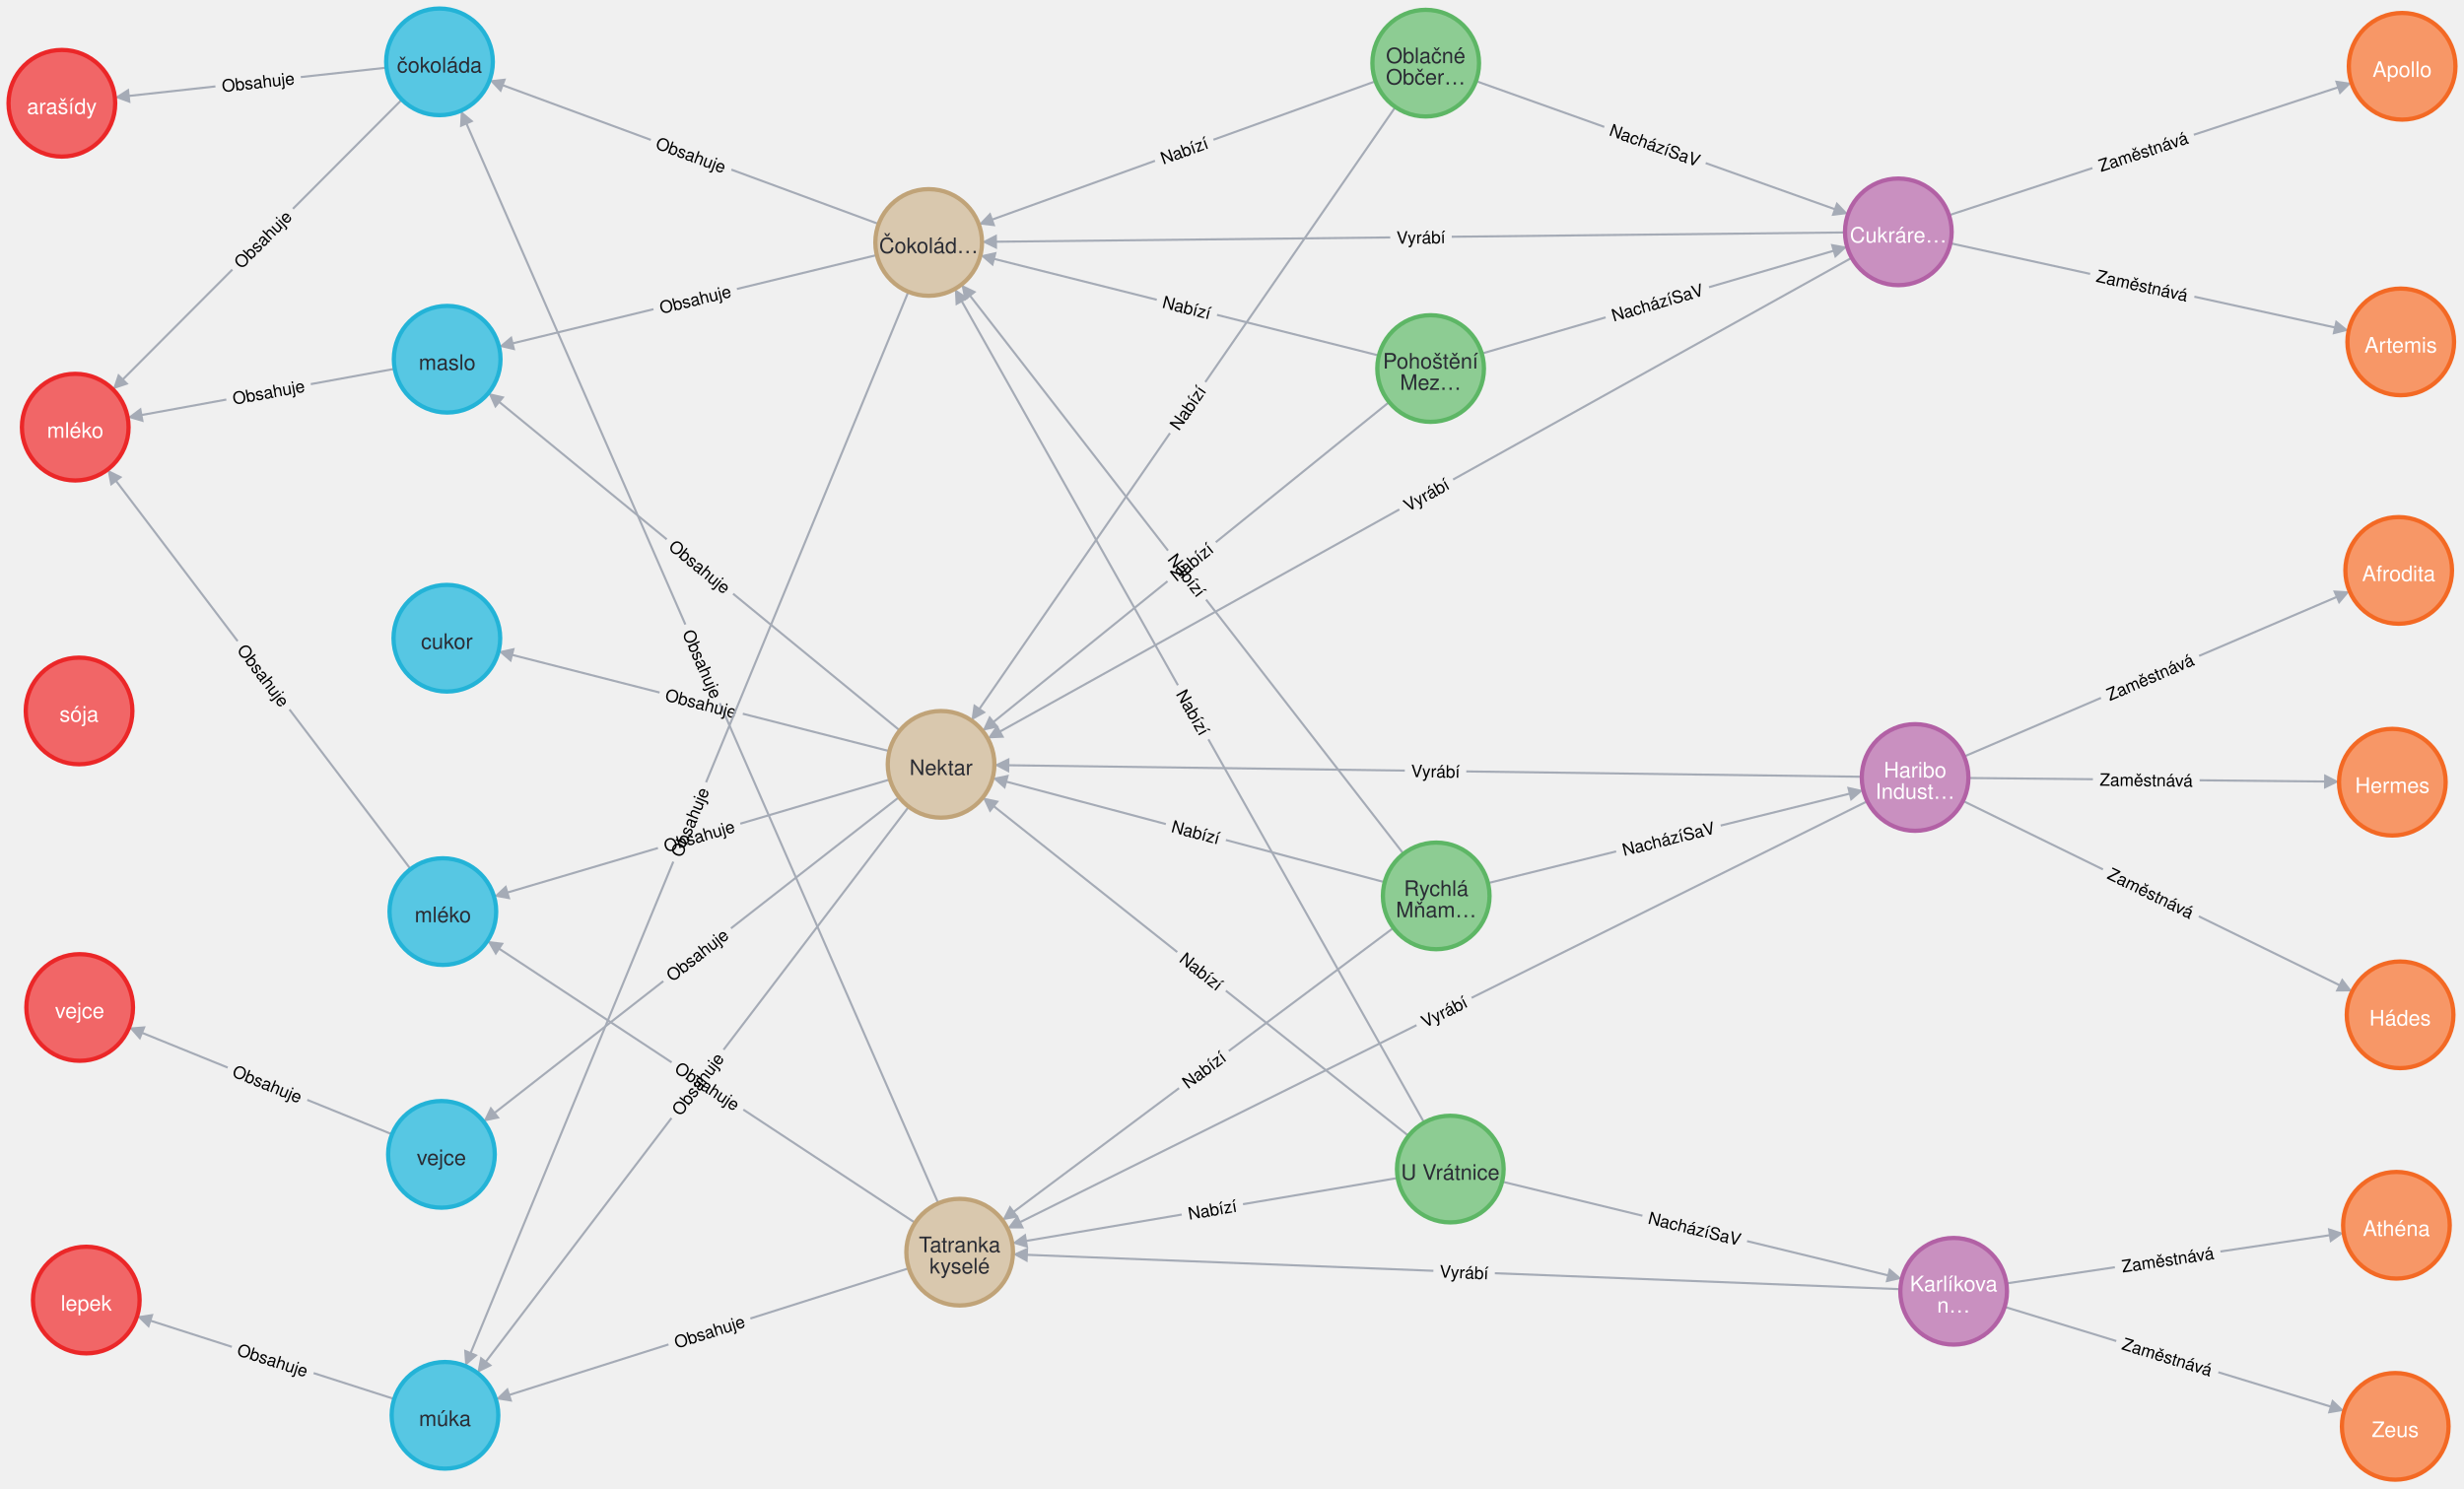
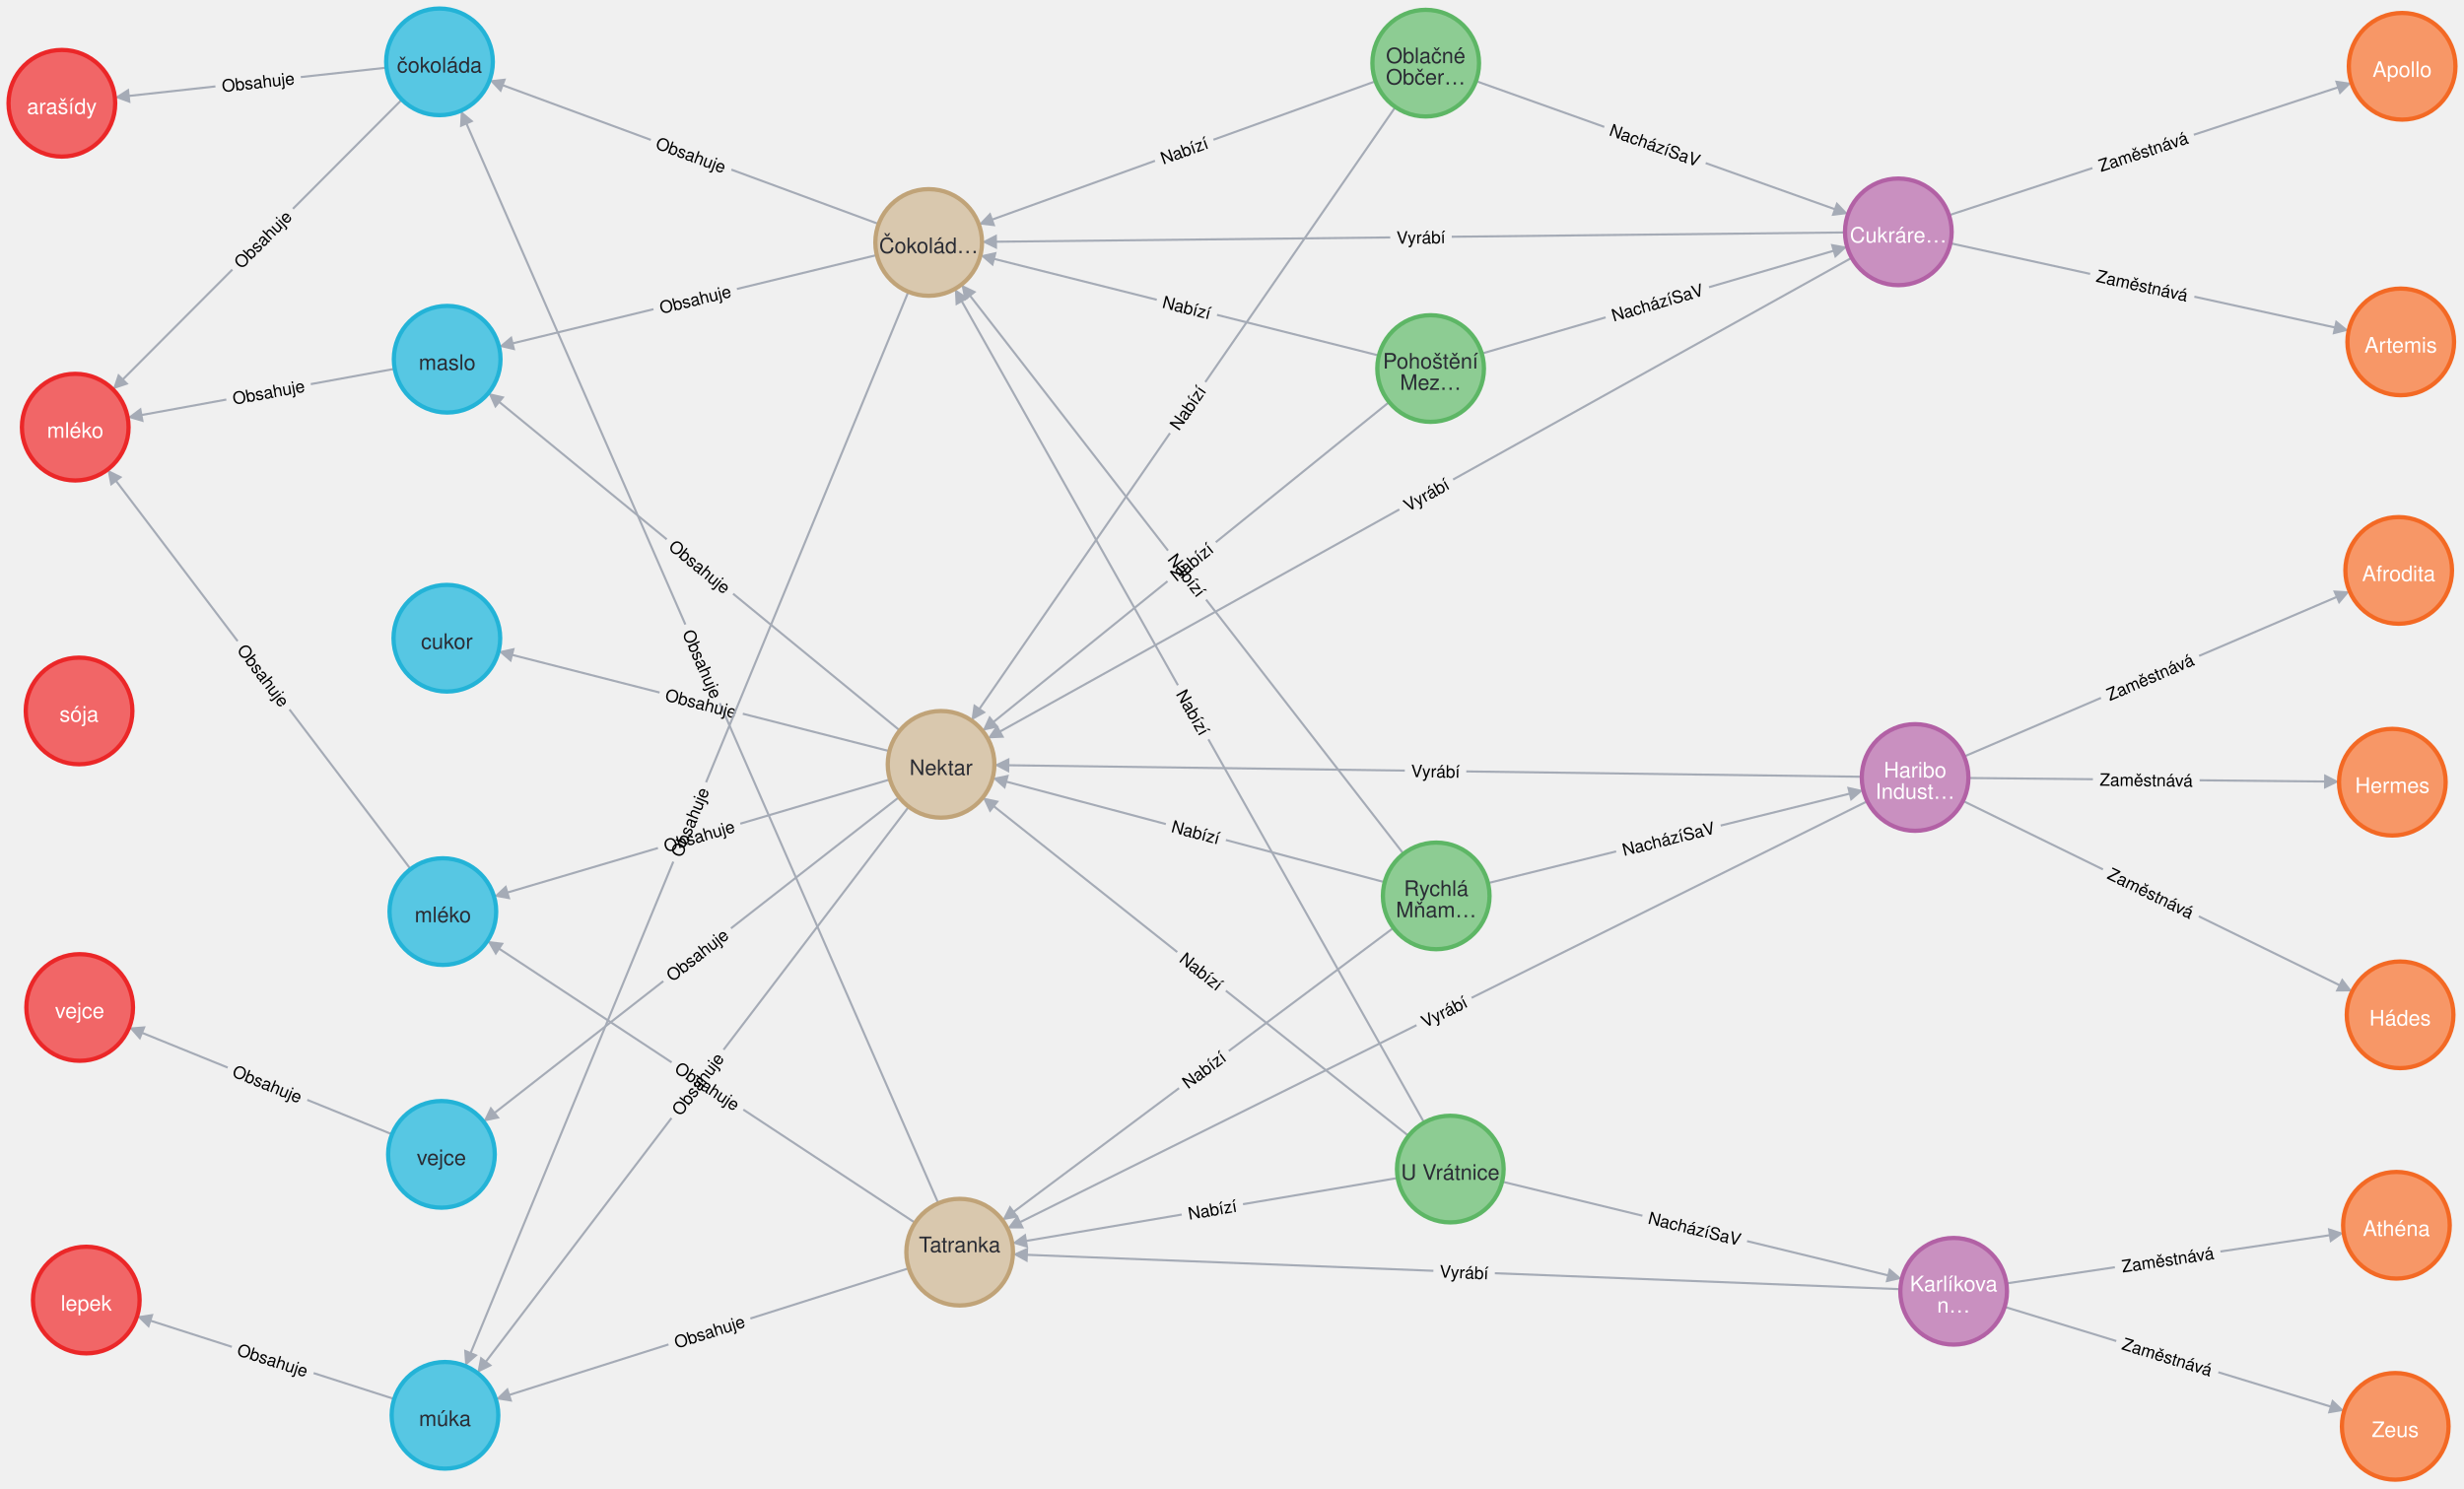
<svg xmlns="http://www.w3.org/2000/svg" width="1155.046" height="697.738" viewBox="-868.882 -378.342 1155.046 697.738">
  <g class="layer relationships">
    <g class="relationship" transform="translate(46.92952 227.0685) rotate(377.0106)">
      <path class="b-outline" fill="#A5ABB6" stroke="none" d="M 25 0.5 L 79.725 0.5 L 79.725 -0.5 L 25 -0.5 Z M 129.745 0.5 L 184.47 0.5 L 184.47 3.5 L 191.47 0 L 184.47 -3.5 L 184.47 -0.5 L 129.745 -0.5 Z" />
      <text text-anchor="middle" pointer-events="none" font-size="8px" fill="#000000" x="104.735" y="3" font-family="Helvetica Neue, Helvetica, Arial, sans-serif">Zaměstnává</text>
    </g>
    <g class="relationship" transform="translate(46.92952 227.0685) rotate(351.5168)">
      <path class="b-outline" fill="#A5ABB6" stroke="none" d="M 25 0.5 L 76.417 0.5 L 76.417 -0.5 L 25 -0.5 Z M 126.436 0.5 L 177.853 0.5 L 177.853 3.5 L 184.853 0 L 177.853 -3.5 L 177.853 -0.5 L 126.436 -0.5 Z" />
      <text text-anchor="middle" pointer-events="none" font-size="8px" fill="#000000" x="101.427" y="3" font-family="Helvetica Neue, Helvetica, Arial, sans-serif">Zaměstnává</text>
    </g>
    <g class="relationship" transform="translate(28.85612 -13.82465) rotate(386.0798)">
      <path class="b-outline" fill="#A5ABB6" stroke="none" d="M 25 0.5 L 98.051 0.5 L 98.051 -0.5 L 25 -0.5 Z M 148.07 0.5 L 221.121 0.5 L 221.121 3.5 L 228.121 0 L 221.121 -3.5 L 221.121 -0.5 L 148.07 -0.5 Z" />
      <text text-anchor="middle" pointer-events="none" font-size="8px" fill="#000000" x="123.061" y="3" font-family="Helvetica Neue, Helvetica, Arial, sans-serif">Zaměstnává</text>
    </g>
    <g class="relationship" transform="translate(28.85612 -13.82465) rotate(336.8176)">
      <path class="b-outline" fill="#A5ABB6" stroke="none" d="M 25 0.5 L 94.793 0.5 L 94.793 -0.5 L 25 -0.5 Z M 144.813 0.5 L 214.607 0.5 L 214.607 3.5 L 221.607 0 L 214.607 -3.5 L 214.607 -0.5 L 144.813 -0.5 Z" />
      <text text-anchor="middle" pointer-events="none" font-size="8px" fill="#000000" x="119.803" y="3" font-family="Helvetica Neue, Helvetica, Arial, sans-serif">Zaměstnává</text>
    </g>
    <g class="relationship" transform="translate(28.85612 -13.82465) rotate(360.5646)">
      <path class="b-outline" fill="#A5ABB6" stroke="none" d="M 25 0.5 L 83.354 0.5 L 83.354 -0.5 L 25 -0.5 Z M 133.374 0.5 L 191.728 0.5 L 191.728 3.5 L 198.728 0 L 191.728 -3.5 L 191.728 -0.5 L 133.374 -0.5 Z" />
      <text text-anchor="middle" pointer-events="none" font-size="8px" fill="#000000" x="108.364" y="3" font-family="Helvetica Neue, Helvetica, Arial, sans-serif">Zaměstnává</text>
    </g>
    <g class="relationship" transform="translate(20.99729 -269.6344) rotate(341.804)">
      <path class="b-outline" fill="#A5ABB6" stroke="none" d="M 25 0.5 L 95.789 0.5 L 95.789 -0.5 L 25 -0.5 Z M 145.809 0.5 L 216.598 0.5 L 216.598 3.5 L 223.598 0 L 216.598 -3.5 L 216.598 -0.5 L 145.809 -0.5 Z" />
      <text text-anchor="middle" pointer-events="none" font-size="8px" fill="#000000" x="120.799" y="3" font-family="Helvetica Neue, Helvetica, Arial, sans-serif">Zaměstnává</text>
    </g>
    <g class="relationship" transform="translate(20.99729 -269.6344) rotate(372.3554)">
      <path class="b-outline" fill="#A5ABB6" stroke="none" d="M 25 0.5 L 92.04 0.5 L 92.04 -0.5 L 25 -0.5 Z M 142.059 0.5 L 209.099 0.5 L 209.099 3.5 L 216.099 0 L 209.099 -3.5 L 209.099 -0.5 L 142.059 -0.5 Z" />
      <text text-anchor="middle" pointer-events="none" font-size="8px" fill="#000000" x="117.05" y="3" font-family="Helvetica Neue, Helvetica, Arial, sans-serif">Zaměstnává</text>
    </g>
    <g class="relationship" transform="translate(-660.2892 285.2144) rotate(197.8145)">
      <path class="b-outline" fill="#A5ABB6" stroke="none" d="M 25 0.5 L 64.685 0.5 L 64.685 -0.5 L 25 -0.5 Z M 104.931 0.5 L 144.616 0.5 L 144.616 3.5 L 151.616 0 L 144.616 -3.5 L 144.616 -0.5 L 104.931 -0.5 Z" />
      <text text-anchor="middle" pointer-events="none" font-size="8px" fill="#000000" x="84.808" y="3" transform="rotate(180 84.80817 0)" font-family="Helvetica Neue, Helvetica, Arial, sans-serif">Obsahuje</text>
    </g>
    <g class="relationship" transform="translate(-661.2835 49.05503) rotate(232.8125)">
      <path class="b-outline" fill="#A5ABB6" stroke="none" d="M 25 0.5 L 118.93 0.5 L 118.93 -0.5 L 25 -0.5 Z M 159.176 0.5 L 253.106 0.5 L 253.106 3.5 L 260.106 0 L 253.106 -3.5 L 253.106 -0.5 L 159.176 -0.5 Z" />
      <text text-anchor="middle" pointer-events="none" font-size="8px" fill="#000000" x="139.053" y="3" transform="rotate(180 139.0528 0)" font-family="Helvetica Neue, Helvetica, Arial, sans-serif">Obsahuje</text>
    </g>
    <g class="relationship" transform="translate(-659.2617 -209.9213) rotate(529.6493)">
      <path class="b-outline" fill="#A5ABB6" stroke="none" d="M 25 0.5 L 64.993 0.5 L 64.993 -0.5 L 25 -0.5 Z M 105.239 0.5 L 145.231 0.5 L 145.231 3.5 L 152.231 0 L 145.231 -3.5 L 145.231 -0.5 L 105.239 -0.5 Z" />
      <text text-anchor="middle" pointer-events="none" font-size="8px" fill="#000000" x="85.116" y="3" transform="rotate(180 85.11556 0)" font-family="Helvetica Neue, Helvetica, Arial, sans-serif">Obsahuje</text>
    </g>
    <g class="relationship" transform="translate(-661.9443 162.8693) rotate(202.0989)">
      <path class="b-outline" fill="#A5ABB6" stroke="none" d="M 25 0.5 L 67.894 0.5 L 67.894 -0.5 L 25 -0.5 Z M 108.14 0.5 L 151.034 0.5 L 151.034 3.5 L 158.034 0 L 151.034 -3.5 L 151.034 -0.5 L 108.14 -0.5 Z" />
      <text text-anchor="middle" pointer-events="none" font-size="8px" fill="#000000" x="88.017" y="3" transform="rotate(180 88.01699 0)" font-family="Helvetica Neue, Helvetica, Arial, sans-serif">Obsahuje</text>
    </g>
    <g class="relationship" transform="translate(-662.8611 -349.3416) rotate(533.7414)">
      <path class="b-outline" fill="#A5ABB6" stroke="none" d="M 25 0.5 L 65.418 0.5 L 65.418 -0.5 L 25 -0.5 Z M 105.664 0.5 L 146.083 0.5 L 146.083 3.5 L 153.083 0 L 146.083 -3.5 L 146.083 -0.5 L 105.664 -0.5 Z" />
      <text text-anchor="middle" pointer-events="none" font-size="8px" fill="#000000" x="85.541" y="3" transform="rotate(180 85.54134 0)" font-family="Helvetica Neue, Helvetica, Arial, sans-serif">Obsahuje</text>
    </g>
    <g class="relationship" transform="translate(-662.8611 -349.3416) rotate(494.9135)">
      <path class="b-outline" fill="#A5ABB6" stroke="none" d="M 25 0.5 L 97.296 0.5 L 97.296 -0.5 L 25 -0.5 Z M 137.543 0.5 L 209.839 0.5 L 209.839 3.5 L 216.839 0 L 209.839 -3.5 L 209.839 -0.5 L 137.543 -0.5 Z" />
      <text text-anchor="middle" pointer-events="none" font-size="8px" fill="#000000" x="117.419" y="3" transform="rotate(180 117.4195 0)" font-family="Helvetica Neue, Helvetica, Arial, sans-serif">Obsahuje</text>
    </g>
    <g class="relationship" transform="translate(-419.0235 208.7267) rotate(246.398)">
      <path class="b-outline" fill="#A5ABB6" stroke="none" d="M 25 0.5 L 280.884 0.5 L 280.884 -0.5 L 25 -0.5 Z M 321.13 0.5 L 577.013 0.5 L 577.013 3.5 L 584.013 0 L 577.013 -3.5 L 577.013 -0.5 L 321.13 -0.5 Z" />
      <text text-anchor="middle" pointer-events="none" font-size="8px" fill="#000000" x="301.007" y="3" transform="rotate(180 301.0066 0)" font-family="Helvetica Neue, Helvetica, Arial, sans-serif">Obsahuje</text>
    </g>
    <g class="relationship" transform="translate(-419.0235 208.7267) rotate(213.3886)">
      <path class="b-outline" fill="#A5ABB6" stroke="none" d="M 25 0.5 L 121.45 0.5 L 121.45 -0.5 L 25 -0.5 Z M 161.696 0.5 L 258.146 0.5 L 258.146 3.5 L 265.146 0 L 258.146 -3.5 L 258.146 -0.5 L 161.696 -0.5 Z" />
      <text text-anchor="middle" pointer-events="none" font-size="8px" fill="#000000" x="141.573" y="3" transform="rotate(180 141.5732 0)" font-family="Helvetica Neue, Helvetica, Arial, sans-serif">Obsahuje</text>
    </g>
    <g class="relationship" transform="translate(-419.0235 208.7267) rotate(522.41)">
      <path class="b-outline" fill="#A5ABB6" stroke="none" d="M 25 0.5 L 102.927 0.5 L 102.927 -0.5 L 25 -0.5 Z M 143.173 0.5 L 221.1 0.5 L 221.1 3.5 L 228.1 0 L 221.1 -3.5 L 221.1 -0.5 L 143.173 -0.5 Z" />
      <text text-anchor="middle" pointer-events="none" font-size="8px" fill="#000000" x="123.05" y="3" transform="rotate(180 123.0499 0)" font-family="Helvetica Neue, Helvetica, Arial, sans-serif">Obsahuje</text>
    </g>
    <g class="relationship" transform="translate(-427.738 -19.98664) rotate(487.306)">
      <path class="b-outline" fill="#A5ABB6" stroke="none" d="M 25 0.5 L 168.228 0.5 L 168.228 -0.5 L 25 -0.5 Z M 208.474 0.5 L 351.703 0.5 L 351.703 3.5 L 358.703 0 L 351.703 -3.5 L 351.703 -0.5 L 208.474 -0.5 Z" />
      <text text-anchor="middle" pointer-events="none" font-size="8px" fill="#000000" x="188.351" y="3" transform="rotate(180 188.3513 0)" font-family="Helvetica Neue, Helvetica, Arial, sans-serif">Obsahuje</text>
    </g>
    <g class="relationship" transform="translate(-427.738 -19.98664) rotate(523.5311)">
      <path class="b-outline" fill="#A5ABB6" stroke="none" d="M 25 0.5 L 98.145 0.5 L 98.145 -0.5 L 25 -0.5 Z M 138.392 0.5 L 211.537 0.5 L 211.537 3.5 L 218.537 0 L 211.537 -3.5 L 211.537 -0.5 L 138.392 -0.5 Z" />
      <text text-anchor="middle" pointer-events="none" font-size="8px" fill="#000000" x="118.268" y="3" transform="rotate(180 118.2685 0)" font-family="Helvetica Neue, Helvetica, Arial, sans-serif">Obsahuje</text>
    </g>
    <g class="relationship" transform="translate(-427.738 -19.98664) rotate(502.0192)">
      <path class="b-outline" fill="#A5ABB6" stroke="none" d="M 25 0.5 L 124.944 0.5 L 124.944 -0.5 L 25 -0.5 Z M 165.19 0.5 L 265.134 0.5 L 265.134 3.5 L 272.134 0 L 265.134 -3.5 L 265.134 -0.5 L 165.19 -0.5 Z" />
      <text text-anchor="middle" pointer-events="none" font-size="8px" fill="#000000" x="145.067" y="3" transform="rotate(180 145.0672 0)" font-family="Helvetica Neue, Helvetica, Arial, sans-serif">Obsahuje</text>
    </g>
    <g class="relationship" transform="translate(-427.738 -19.98664) rotate(194.3172)">
      <path class="b-outline" fill="#A5ABB6" stroke="none" d="M 25 0.5 L 95.927 0.5 L 95.927 -0.5 L 25 -0.5 Z M 136.173 0.5 L 207.1 0.5 L 207.1 3.5 L 214.1 0 L 207.1 -3.5 L 207.1 -0.5 L 136.173 -0.5 Z" />
      <text text-anchor="middle" pointer-events="none" font-size="8px" fill="#000000" x="116.05" y="3" transform="rotate(180 116.0502 0)" font-family="Helvetica Neue, Helvetica, Arial, sans-serif">Obsahuje</text>
    </g>
    <g class="relationship" transform="translate(-427.738 -19.98664) rotate(219.3644)">
      <path class="b-outline" fill="#A5ABB6" stroke="none" d="M 25 0.5 L 126.109 0.5 L 126.109 -0.5 L 25 -0.5 Z M 166.355 0.5 L 267.464 0.5 L 267.464 3.5 L 274.464 0 L 267.464 -3.5 L 267.464 -0.5 L 166.355 -0.5 Z" />
      <text text-anchor="middle" pointer-events="none" font-size="8px" fill="#000000" x="146.232" y="3" transform="rotate(180 146.2318 0)" font-family="Helvetica Neue, Helvetica, Arial, sans-serif">Obsahuje</text>
    </g>
    <g class="relationship" transform="translate(-433.5439 -264.663) rotate(200.2674)">
      <path class="b-outline" fill="#A5ABB6" stroke="none" d="M 25 0.5 L 98.603 0.5 L 98.603 -0.5 L 25 -0.5 Z M 138.849 0.5 L 212.452 0.5 L 212.452 3.5 L 219.452 0 L 212.452 -3.5 L 212.452 -0.5 L 138.849 -0.5 Z" />
      <text text-anchor="middle" pointer-events="none" font-size="8px" fill="#000000" x="118.726" y="3" transform="rotate(180 118.7261 0)" font-family="Helvetica Neue, Helvetica, Arial, sans-serif">Obsahuje</text>
    </g>
    <g class="relationship" transform="translate(-433.5439 -264.663) rotate(472.4091)">
      <path class="b-outline" fill="#A5ABB6" stroke="none" d="M 25 0.5 L 273.773 0.5 L 273.773 -0.5 L 25 -0.5 Z M 314.019 0.5 L 562.793 0.5 L 562.793 3.5 L 569.793 0 L 562.793 -3.5 L 562.793 -0.5 L 314.019 -0.5 Z" />
      <text text-anchor="middle" pointer-events="none" font-size="8px" fill="#000000" x="293.896" y="3" transform="rotate(180 293.8964 0)" font-family="Helvetica Neue, Helvetica, Arial, sans-serif">Obsahuje</text>
    </g>
    <g class="relationship" transform="translate(-433.5439 -264.663) rotate(526.3677)">
      <path class="b-outline" fill="#A5ABB6" stroke="none" d="M 25 0.5 L 92.507 0.5 L 92.507 -0.5 L 25 -0.5 Z M 132.754 0.5 L 200.261 0.5 L 200.261 3.5 L 207.261 0 L 200.261 -3.5 L 200.261 -0.5 L 132.754 -0.5 Z" />
      <text text-anchor="middle" pointer-events="none" font-size="8px" fill="#000000" x="112.631" y="3" transform="rotate(180 112.6305 0)" font-family="Helvetica Neue, Helvetica, Arial, sans-serif">Obsahuje</text>
    </g>
    <g class="relationship" transform="translate(46.92952 227.0685) rotate(182.2542)">
      <path class="b-outline" fill="#A5ABB6" stroke="none" d="M 25 0.5 L 215.245 0.5 L 215.245 -0.5 L 25 -0.5 Z M 244.069 0.5 L 434.314 0.5 L 434.314 3.5 L 441.314 0 L 434.314 -3.5 L 434.314 -0.5 L 244.069 -0.5 Z" />
      <text text-anchor="middle" pointer-events="none" font-size="8px" fill="#000000" x="229.657" y="3" transform="rotate(180 229.657 0)" font-family="Helvetica Neue, Helvetica, Arial, sans-serif">Vyrábí</text>
    </g>
    <g class="relationship" transform="translate(28.85612 -13.82465) rotate(513.5772)">
      <path class="b-outline" fill="#A5ABB6" stroke="none" d="M 25 0.5 L 232.151 0.5 L 232.151 -0.5 L 25 -0.5 Z M 260.975 0.5 L 468.125 0.5 L 468.125 3.5 L 475.125 0 L 468.125 -3.5 L 468.125 -0.5 L 260.975 -0.5 Z" />
      <text text-anchor="middle" pointer-events="none" font-size="8px" fill="#000000" x="246.563" y="3" transform="rotate(180 246.5626 0)" font-family="Helvetica Neue, Helvetica, Arial, sans-serif">Vyrábí</text>
    </g>
    <g class="relationship" transform="translate(28.85612 -13.82465) rotate(180.7732)">
      <path class="b-outline" fill="#A5ABB6" stroke="none" d="M 25 0.5 L 210.406 0.5 L 210.406 -0.5 L 25 -0.5 Z M 239.23 0.5 L 424.636 0.5 L 424.636 3.5 L 431.636 0 L 424.636 -3.5 L 424.636 -0.5 L 239.23 -0.5 Z" />
      <text text-anchor="middle" pointer-events="none" font-size="8px" fill="#000000" x="224.818" y="3" transform="rotate(180 224.8178 0)" font-family="Helvetica Neue, Helvetica, Arial, sans-serif">Vyrábí</text>
    </g>
    <g class="relationship" transform="translate(20.99729 -269.6344) rotate(510.9112)">
      <path class="b-outline" fill="#A5ABB6" stroke="none" d="M 25 0.5 L 238.84 0.5 L 238.84 -0.5 L 25 -0.5 Z M 267.665 0.5 L 481.505 0.5 L 481.505 3.5 L 488.505 0 L 481.505 -3.5 L 481.505 -0.5 L 267.665 -0.5 Z" />
      <text text-anchor="middle" pointer-events="none" font-size="8px" fill="#000000" x="253.252" y="3" transform="rotate(180 253.2525 0)" font-family="Helvetica Neue, Helvetica, Arial, sans-serif">Vyrábí</text>
    </g>
    <g class="relationship" transform="translate(20.99729 -269.6344) rotate(539.3734)">
      <path class="b-outline" fill="#A5ABB6" stroke="none" d="M 25 0.5 L 209.372 0.5 L 209.372 -0.5 L 25 -0.5 Z M 238.196 0.5 L 422.568 0.5 L 422.568 3.5 L 429.568 0 L 422.568 -3.5 L 422.568 -0.5 L 238.196 -0.5 Z" />
      <text text-anchor="middle" pointer-events="none" font-size="8px" fill="#000000" x="223.784" y="3" transform="rotate(180 223.7842 0)" font-family="Helvetica Neue, Helvetica, Arial, sans-serif">Vyrábí</text>
    </g>
    <g class="relationship" transform="translate(-189.0229 169.7714) rotate(530.387)">
      <path class="b-outline" fill="#A5ABB6" stroke="none" d="M 25 0.5 L 98.578 0.5 L 98.578 -0.5 L 25 -0.5 Z M 127.699 0.5 L 201.276 0.5 L 201.276 3.5 L 208.276 0 L 201.276 -3.5 L 201.276 -0.5 L 127.699 -0.5 Z" />
      <text text-anchor="middle" pointer-events="none" font-size="8px" fill="#000000" x="113.138" y="3" transform="rotate(180 113.1381 0)" font-family="Helvetica Neue, Helvetica, Arial, sans-serif">Nabízí</text>
    </g>
    <g class="relationship" transform="translate(-189.0229 169.7714) rotate(218.4817)">
      <path class="b-outline" fill="#A5ABB6" stroke="none" d="M 25 0.5 L 134.413 0.5 L 134.413 -0.5 L 25 -0.5 Z M 163.534 0.5 L 272.948 0.5 L 272.948 3.5 L 279.948 0 L 272.948 -3.5 L 272.948 -0.5 L 163.534 -0.5 Z" />
      <text text-anchor="middle" pointer-events="none" font-size="8px" fill="#000000" x="148.974" y="3" transform="rotate(180 148.9738 0)" font-family="Helvetica Neue, Helvetica, Arial, sans-serif">Nabízí</text>
    </g>
    <g class="relationship" transform="translate(-189.0229 169.7714) rotate(240.6271)">
      <path class="b-outline" fill="#A5ABB6" stroke="none" d="M 25 0.5 L 231.2 0.5 L 231.2 -0.5 L 25 -0.5 Z M 260.321 0.5 L 466.522 0.5 L 466.522 3.5 L 473.522 0 L 466.522 -3.5 L 466.522 -0.5 L 260.321 -0.5 Z" />
      <text text-anchor="middle" pointer-events="none" font-size="8px" fill="#000000" x="245.761" y="3" transform="rotate(180 245.7608 0)" font-family="Helvetica Neue, Helvetica, Arial, sans-serif">Nabízí</text>
    </g>
    <g class="relationship" transform="translate(-195.629 41.69688) rotate(503.2149)">
      <path class="b-outline" fill="#A5ABB6" stroke="none" d="M 25 0.5 L 121.406 0.5 L 121.406 -0.5 L 25 -0.5 Z M 150.527 0.5 L 246.934 0.5 L 246.934 3.5 L 253.934 0 L 246.934 -3.5 L 246.934 -0.5 L 150.527 -0.5 Z" />
      <text text-anchor="middle" pointer-events="none" font-size="8px" fill="#000000" x="135.967" y="3" transform="rotate(180 135.9669 0)" font-family="Helvetica Neue, Helvetica, Arial, sans-serif">Nabízí</text>
    </g>
    <g class="relationship" transform="translate(-195.629 41.69688) rotate(194.8825)">
      <path class="b-outline" fill="#A5ABB6" stroke="none" d="M 25 0.5 L 102.022 0.5 L 102.022 -0.5 L 25 -0.5 Z M 131.143 0.5 L 208.165 0.5 L 208.165 3.5 L 215.165 0 L 208.165 -3.5 L 208.165 -0.5 L 131.143 -0.5 Z" />
      <text text-anchor="middle" pointer-events="none" font-size="8px" fill="#000000" x="116.583" y="3" transform="rotate(180 116.5827 0)" font-family="Helvetica Neue, Helvetica, Arial, sans-serif">Nabízí</text>
    </g>
    <g class="relationship" transform="translate(-195.629 41.69688) rotate(232.1676)">
      <path class="b-outline" fill="#A5ABB6" stroke="none" d="M 25 0.5 L 175.885 0.5 L 175.885 -0.5 L 25 -0.5 Z M 205.006 0.5 L 355.892 0.5 L 355.892 3.5 L 362.892 0 L 355.892 -3.5 L 355.892 -0.5 L 205.006 -0.5 Z" />
      <text text-anchor="middle" pointer-events="none" font-size="8px" fill="#000000" x="190.446" y="3" transform="rotate(180 190.4458 0)" font-family="Helvetica Neue, Helvetica, Arial, sans-serif">Nabízí</text>
    </g>
    <g class="relationship" transform="translate(-198.2539 -205.5591) rotate(501.0392)">
      <path class="b-outline" fill="#A5ABB6" stroke="none" d="M 25 0.5 L 129.503 0.5 L 129.503 -0.5 L 25 -0.5 Z M 158.624 0.5 L 263.127 0.5 L 263.127 3.5 L 270.127 0 L 263.127 -3.5 L 263.127 -0.5 L 158.624 -0.5 Z" />
      <text text-anchor="middle" pointer-events="none" font-size="8px" fill="#000000" x="144.064" y="3" transform="rotate(180 144.0636 0)" font-family="Helvetica Neue, Helvetica, Arial, sans-serif">Nabízí</text>
    </g>
    <g class="relationship" transform="translate(-198.2539 -205.5591) rotate(194.1007)">
      <path class="b-outline" fill="#A5ABB6" stroke="none" d="M 25 0.5 L 103.239 0.5 L 103.239 -0.5 L 25 -0.5 Z M 132.36 0.5 L 210.6 0.5 L 210.6 3.5 L 217.6 0 L 210.6 -3.5 L 210.6 -0.5 L 132.36 -0.5 Z" />
      <text text-anchor="middle" pointer-events="none" font-size="8px" fill="#000000" x="117.8" y="3" transform="rotate(180 117.7999 0)" font-family="Helvetica Neue, Helvetica, Arial, sans-serif">Nabízí</text>
    </g>
    <g class="relationship" transform="translate(-200.5554 -348.7358) rotate(484.6465)">
      <path class="b-outline" fill="#A5ABB6" stroke="none" d="M 25 0.5 L 181.744 0.5 L 181.744 -0.5 L 25 -0.5 Z M 210.865 0.5 L 367.61 0.5 L 367.61 3.5 L 374.61 0 L 367.61 -3.5 L 367.61 -0.5 L 210.865 -0.5 Z" />
      <text text-anchor="middle" pointer-events="none" font-size="8px" fill="#000000" x="196.305" y="3" transform="rotate(180 196.3048 0)" font-family="Helvetica Neue, Helvetica, Arial, sans-serif">Nabízí</text>
    </g>
    <g class="relationship" transform="translate(-200.5554 -348.7358) rotate(520.1583)">
      <path class="b-outline" fill="#A5ABB6" stroke="none" d="M 25 0.5 L 105.786 0.5 L 105.786 -0.5 L 25 -0.5 Z M 134.907 0.5 L 215.693 0.5 L 215.693 3.5 L 222.693 0 L 215.693 -3.5 L 215.693 -0.5 L 134.907 -0.5 Z" />
      <text text-anchor="middle" pointer-events="none" font-size="8px" fill="#000000" x="120.347" y="3" transform="rotate(180 120.3465 0)" font-family="Helvetica Neue, Helvetica, Arial, sans-serif">Nabízí</text>
    </g>
    <g class="relationship" transform="translate(-189.0229 169.7714) rotate(373.6491)">
      <path class="b-outline" fill="#A5ABB6" stroke="none" d="M 25 0.5 L 92.67 0.5 L 92.67 -0.5 L 25 -0.5 Z M 143.139 0.5 L 210.81 0.5 L 210.81 3.5 L 217.81 0 L 210.81 -3.5 L 210.81 -0.5 L 143.139 -0.5 Z" />
      <text text-anchor="middle" pointer-events="none" font-size="8px" fill="#000000" x="117.905" y="3" font-family="Helvetica Neue, Helvetica, Arial, sans-serif">NacházíSaV</text>
    </g>
    <g class="relationship" transform="translate(-195.629 41.69688) rotate(346.1079)">
      <path class="b-outline" fill="#A5ABB6" stroke="none" d="M 25 0.5 L 86.89 0.5 L 86.89 -0.5 L 25 -0.5 Z M 137.359 0.5 L 199.249 0.5 L 199.249 3.5 L 206.249 0 L 199.249 -3.5 L 199.249 -0.5 L 137.359 -0.5 Z" />
      <text text-anchor="middle" pointer-events="none" font-size="8px" fill="#000000" x="112.125" y="3" font-family="Helvetica Neue, Helvetica, Arial, sans-serif">NacházíSaV</text>
    </g>
    <g class="relationship" transform="translate(-198.2539 -205.5591) rotate(343.7092)">
      <path class="b-outline" fill="#A5ABB6" stroke="none" d="M 25 0.5 L 85.477 0.5 L 85.477 -0.5 L 25 -0.5 Z M 135.946 0.5 L 196.422 0.5 L 196.422 3.5 L 203.422 0 L 196.422 -3.5 L 196.422 -0.5 L 135.946 -0.5 Z" />
      <text text-anchor="middle" pointer-events="none" font-size="8px" fill="#000000" x="110.711" y="3" font-family="Helvetica Neue, Helvetica, Arial, sans-serif">NacházíSaV</text>
    </g>
    <g class="relationship" transform="translate(-200.5554 -348.7358) rotate(379.6482)">
      <path class="b-outline" fill="#A5ABB6" stroke="none" d="M 25 0.5 L 88.891 0.5 L 88.891 -0.5 L 25 -0.5 Z M 139.359 0.5 L 203.25 0.5 L 203.25 3.5 L 210.25 0 L 203.25 -3.5 L 203.25 -0.5 L 139.359 -0.5 Z" />
      <text text-anchor="middle" pointer-events="none" font-size="8px" fill="#000000" x="114.125" y="3" font-family="Helvetica Neue, Helvetica, Arial, sans-serif">NacházíSaV</text>
    </g>
  </g>
  <g class="layer nodes">
    <g class="node" aria-label="graph-node0" transform="translate(253.9289,290.3964)">
      <circle class="b-outline" cx="0" cy="0" r="25" fill="#F79767" stroke="#f36924" stroke-width="2px" />
      <text class="caption" text-anchor="middle" pointer-events="none" x="0" y="5" font-size="10px" fill="#FFFFFF" font-family="Helvetica Neue, Helvetica, Arial, sans-serif"> Zeus</text>
    </g>
    <g class="node" aria-label="graph-node1" transform="translate(254.4868,196.1111)">
      <circle class="b-outline" cx="0" cy="0" r="25" fill="#F79767" stroke="#f36924" stroke-width="2px" />
      <text class="caption" text-anchor="middle" pointer-events="none" x="0" y="5" font-size="10px" fill="#FFFFFF" font-family="Helvetica Neue, Helvetica, Arial, sans-serif"> Athéna</text>
    </g>
    <g class="node" aria-label="graph-node2" transform="translate(256.2054,97.45319)">
      <circle class="b-outline" cx="0" cy="0" r="25" fill="#F79767" stroke="#f36924" stroke-width="2px" />
      <text class="caption" text-anchor="middle" pointer-events="none" x="0" y="5" font-size="10px" fill="#FFFFFF" font-family="Helvetica Neue, Helvetica, Arial, sans-serif"> Hádes</text>
    </g>
    <g class="node" aria-label="graph-node3" transform="translate(255.5508,-110.9036)">
      <circle class="b-outline" cx="0" cy="0" r="25" fill="#F79767" stroke="#f36924" stroke-width="2px" />
      <text class="caption" text-anchor="middle" pointer-events="none" x="0" y="5" font-size="10px" fill="#FFFFFF" font-family="Helvetica Neue, Helvetica, Arial, sans-serif"> Afrodita</text>
    </g>
    <g class="node" aria-label="graph-node4" transform="translate(252.5729,-11.61986)">
      <circle class="b-outline" cx="0" cy="0" r="25" fill="#F79767" stroke="#f36924" stroke-width="2px" />
      <text class="caption" text-anchor="middle" pointer-events="none" x="0" y="5" font-size="10px" fill="#FFFFFF" font-family="Helvetica Neue, Helvetica, Arial, sans-serif"> Hermes</text>
    </g>
    <g class="node" aria-label="graph-node5" transform="translate(256.5123,-218.0452)">
      <circle class="b-outline" cx="0" cy="0" r="25" fill="#F79767" stroke="#f36924" stroke-width="2px" />
      <text class="caption" text-anchor="middle" pointer-events="none" x="0" y="5" font-size="10px" fill="#FFFFFF" font-family="Helvetica Neue, Helvetica, Arial, sans-serif"> Artemis</text>
    </g>
    <g class="node" aria-label="graph-node6" transform="translate(257.1635,-347.2635)">
      <circle class="b-outline" cx="0" cy="0" r="25" fill="#F79767" stroke="#f36924" stroke-width="2px" />
      <text class="caption" text-anchor="middle" pointer-events="none" x="0" y="5" font-size="10px" fill="#FFFFFF" font-family="Helvetica Neue, Helvetica, Arial, sans-serif"> Apollo</text>
    </g>
    <g class="node" aria-label="graph-node7" transform="translate(46.92952,227.0685)">
      <circle class="b-outline" cx="0" cy="0" r="25" fill="#C990C0" stroke="#b261a5" stroke-width="2px" />
      <text class="caption" text-anchor="middle" pointer-events="none" x="0" y="0" font-size="10px" fill="#FFFFFF" font-family="Helvetica Neue, Helvetica, Arial, sans-serif"> Karlíkova</text>
      <text class="caption" text-anchor="middle" pointer-events="none" x="0" y="10" font-size="10px" fill="#FFFFFF" font-family="Helvetica Neue, Helvetica, Arial, sans-serif">n…</text>
    </g>
    <g class="node" aria-label="graph-node8" transform="translate(28.85612,-13.82465)">
      <circle class="b-outline" cx="0" cy="0" r="25" fill="#C990C0" stroke="#b261a5" stroke-width="2px" />
      <text class="caption" text-anchor="middle" pointer-events="none" x="0" y="0" font-size="10px" fill="#FFFFFF" font-family="Helvetica Neue, Helvetica, Arial, sans-serif"> Haribo</text>
      <text class="caption" text-anchor="middle" pointer-events="none" x="0" y="10" font-size="10px" fill="#FFFFFF" font-family="Helvetica Neue, Helvetica, Arial, sans-serif"> Indust…</text>
    </g>
    <g class="node" aria-label="graph-node9" transform="translate(20.99729,-269.6344)">
      <circle class="b-outline" cx="0" cy="0" r="25" fill="#C990C0" stroke="#b261a5" stroke-width="2px" />
      <text class="caption" text-anchor="middle" pointer-events="none" x="0" y="5" font-size="10px" fill="#FFFFFF" font-family="Helvetica Neue, Helvetica, Arial, sans-serif"> Cukráre…</text>
    </g>
    <g class="node" aria-label="graph-node10" transform="translate(-419.0235,208.7267)">
      <circle class="b-outline" cx="0" cy="0" r="25" fill="#D9C8AE" stroke="#c0a378" stroke-width="2px" />
      <text class="caption" text-anchor="middle" pointer-events="none" x="0" y="0" font-size="10px" fill="#2A2C34" font-family="Helvetica Neue, Helvetica, Arial, sans-serif"> Tatranka</text>
-       <text class="caption" text-anchor="middle" pointer-events="none" x="0" y="10" font-size="10px" fill="#2A2C34" font-family="Helvetica Neue, Helvetica, Arial, sans-serif"> kyselé</text>
    </g>
    <g class="node" aria-label="graph-node11" transform="translate(-427.738,-19.98664)">
      <circle class="b-outline" cx="0" cy="0" r="25" fill="#D9C8AE" stroke="#c0a378" stroke-width="2px" />
      <text class="caption" text-anchor="middle" pointer-events="none" x="0" y="5" font-size="10px" fill="#2A2C34" font-family="Helvetica Neue, Helvetica, Arial, sans-serif"> Nektar</text>
    </g>
    <g class="node" aria-label="graph-node12" transform="translate(-433.5439,-264.663)">
      <circle class="b-outline" cx="0" cy="0" r="25" fill="#D9C8AE" stroke="#c0a378" stroke-width="2px" />
      <text class="caption" text-anchor="middle" pointer-events="none" x="0" y="5" font-size="10px" fill="#2A2C34" font-family="Helvetica Neue, Helvetica, Arial, sans-serif"> Čokolád…</text>
    </g>
    <g class="node" aria-label="graph-node13" transform="translate(-189.0229,169.7714)">
      <circle class="b-outline" cx="0" cy="0" r="25" fill="#8DCC93" stroke="#5db665" stroke-width="2px" />
      <text class="caption" text-anchor="middle" pointer-events="none" x="0" y="5" font-size="10px" fill="#2A2C34" font-family="Helvetica Neue, Helvetica, Arial, sans-serif"> U Vrátnice</text>
    </g>
    <g class="node" aria-label="graph-node14" transform="translate(-195.629,41.69688)">
      <circle class="b-outline" cx="0" cy="0" r="25" fill="#8DCC93" stroke="#5db665" stroke-width="2px" />
      <text class="caption" text-anchor="middle" pointer-events="none" x="0" y="0" font-size="10px" fill="#2A2C34" font-family="Helvetica Neue, Helvetica, Arial, sans-serif"> Rychlá</text>
      <text class="caption" text-anchor="middle" pointer-events="none" x="0" y="10" font-size="10px" fill="#2A2C34" font-family="Helvetica Neue, Helvetica, Arial, sans-serif"> Mňam…</text>
    </g>
    <g class="node" aria-label="graph-node15" transform="translate(-198.2539,-205.5591)">
      <circle class="b-outline" cx="0" cy="0" r="25" fill="#8DCC93" stroke="#5db665" stroke-width="2px" />
      <text class="caption" text-anchor="middle" pointer-events="none" x="0" y="0" font-size="10px" fill="#2A2C34" font-family="Helvetica Neue, Helvetica, Arial, sans-serif"> Pohoštění</text>
      <text class="caption" text-anchor="middle" pointer-events="none" x="0" y="10" font-size="10px" fill="#2A2C34" font-family="Helvetica Neue, Helvetica, Arial, sans-serif"> Mez…</text>
    </g>
    <g class="node" aria-label="graph-node16" transform="translate(-200.5554,-348.7358)">
      <circle class="b-outline" cx="0" cy="0" r="25" fill="#8DCC93" stroke="#5db665" stroke-width="2px" />
      <text class="caption" text-anchor="middle" pointer-events="none" x="0" y="0" font-size="10px" fill="#2A2C34" font-family="Helvetica Neue, Helvetica, Arial, sans-serif"> Oblačné</text>
      <text class="caption" text-anchor="middle" pointer-events="none" x="0" y="10" font-size="10px" fill="#2A2C34" font-family="Helvetica Neue, Helvetica, Arial, sans-serif"> Občer…</text>
    </g>
    <g class="node" aria-label="graph-node17" transform="translate(-660.2892,285.2144)">
      <circle class="b-outline" cx="0" cy="0" r="25" fill="#57C7E3" stroke="#23b3d7" stroke-width="2px" />
      <text class="caption" text-anchor="middle" pointer-events="none" x="0" y="5" font-size="10px" fill="#2A2C34" font-family="Helvetica Neue, Helvetica, Arial, sans-serif"> múka</text>
    </g>
    <g class="node" aria-label="graph-node18" transform="translate(-659.2617,-209.9213)">
      <circle class="b-outline" cx="0" cy="0" r="25" fill="#57C7E3" stroke="#23b3d7" stroke-width="2px" />
      <text class="caption" text-anchor="middle" pointer-events="none" x="0" y="5" font-size="10px" fill="#2A2C34" font-family="Helvetica Neue, Helvetica, Arial, sans-serif"> maslo</text>
    </g>
    <g class="node" aria-label="graph-node19" transform="translate(-659.4122,-79.11374)">
      <circle class="b-outline" cx="0" cy="0" r="25" fill="#57C7E3" stroke="#23b3d7" stroke-width="2px" />
      <text class="caption" text-anchor="middle" pointer-events="none" x="0" y="5" font-size="10px" fill="#2A2C34" font-family="Helvetica Neue, Helvetica, Arial, sans-serif"> cukor</text>
    </g>
    <g class="node" aria-label="graph-node20" transform="translate(-661.9443,162.8693)">
      <circle class="b-outline" cx="0" cy="0" r="25" fill="#57C7E3" stroke="#23b3d7" stroke-width="2px" />
      <text class="caption" text-anchor="middle" pointer-events="none" x="0" y="5" font-size="10px" fill="#2A2C34" font-family="Helvetica Neue, Helvetica, Arial, sans-serif"> vejce</text>
    </g>
    <g class="node" aria-label="graph-node21" transform="translate(-662.8611,-349.3416)">
      <circle class="b-outline" cx="0" cy="0" r="25" fill="#57C7E3" stroke="#23b3d7" stroke-width="2px" />
      <text class="caption" text-anchor="middle" pointer-events="none" x="0" y="5" font-size="10px" fill="#2A2C34" font-family="Helvetica Neue, Helvetica, Arial, sans-serif"> čokoláda</text>
    </g>
    <g class="node" aria-label="graph-node22" transform="translate(-661.2835,49.05503)">
      <circle class="b-outline" cx="0" cy="0" r="25" fill="#57C7E3" stroke="#23b3d7" stroke-width="2px" />
      <text class="caption" text-anchor="middle" pointer-events="none" x="0" y="5" font-size="10px" fill="#2A2C34" font-family="Helvetica Neue, Helvetica, Arial, sans-serif"> mléko</text>
    </g>
    <g class="node" aria-label="graph-node23" transform="translate(-828.4371,231.181)">
      <circle class="b-outline" cx="0" cy="0" r="25" fill="#F16667" stroke="#eb2728" stroke-width="2px" />
      <text class="caption" text-anchor="middle" pointer-events="none" x="0" y="5" font-size="10px" fill="#FFFFFF" font-family="Helvetica Neue, Helvetica, Arial, sans-serif"> lepek</text>
    </g>
    <g class="node" aria-label="graph-node24" transform="translate(-831.5318,94.01064)">
      <circle class="b-outline" cx="0" cy="0" r="25" fill="#F16667" stroke="#eb2728" stroke-width="2px" />
      <text class="caption" text-anchor="middle" pointer-events="none" x="0" y="5" font-size="10px" fill="#FFFFFF" font-family="Helvetica Neue, Helvetica, Arial, sans-serif"> vejce</text>
    </g>
    <g class="node" aria-label="graph-node25" transform="translate(-839.8824,-329.9278)">
      <circle class="b-outline" cx="0" cy="0" r="25" fill="#F16667" stroke="#eb2728" stroke-width="2px" />
      <text class="caption" text-anchor="middle" pointer-events="none" x="0" y="5" font-size="10px" fill="#FFFFFF" font-family="Helvetica Neue, Helvetica, Arial, sans-serif"> arašídy</text>
    </g>
    <g class="node" aria-label="graph-node26" transform="translate(-831.8182,-45.01554)">
      <circle class="b-outline" cx="0" cy="0" r="25" fill="#F16667" stroke="#eb2728" stroke-width="2px" />
      <text class="caption" text-anchor="middle" pointer-events="none" x="0" y="5" font-size="10px" fill="#FFFFFF" font-family="Helvetica Neue, Helvetica, Arial, sans-serif"> sója</text>
    </g>
    <g class="node" aria-label="graph-node27" transform="translate(-833.6087,-178.0777)">
      <circle class="b-outline" cx="0" cy="0" r="25" fill="#F16667" stroke="#eb2728" stroke-width="2px" />
      <text class="caption" text-anchor="middle" pointer-events="none" x="0" y="5" font-size="10px" fill="#FFFFFF" font-family="Helvetica Neue, Helvetica, Arial, sans-serif"> mléko</text>
    </g>
  </g>
</svg>
